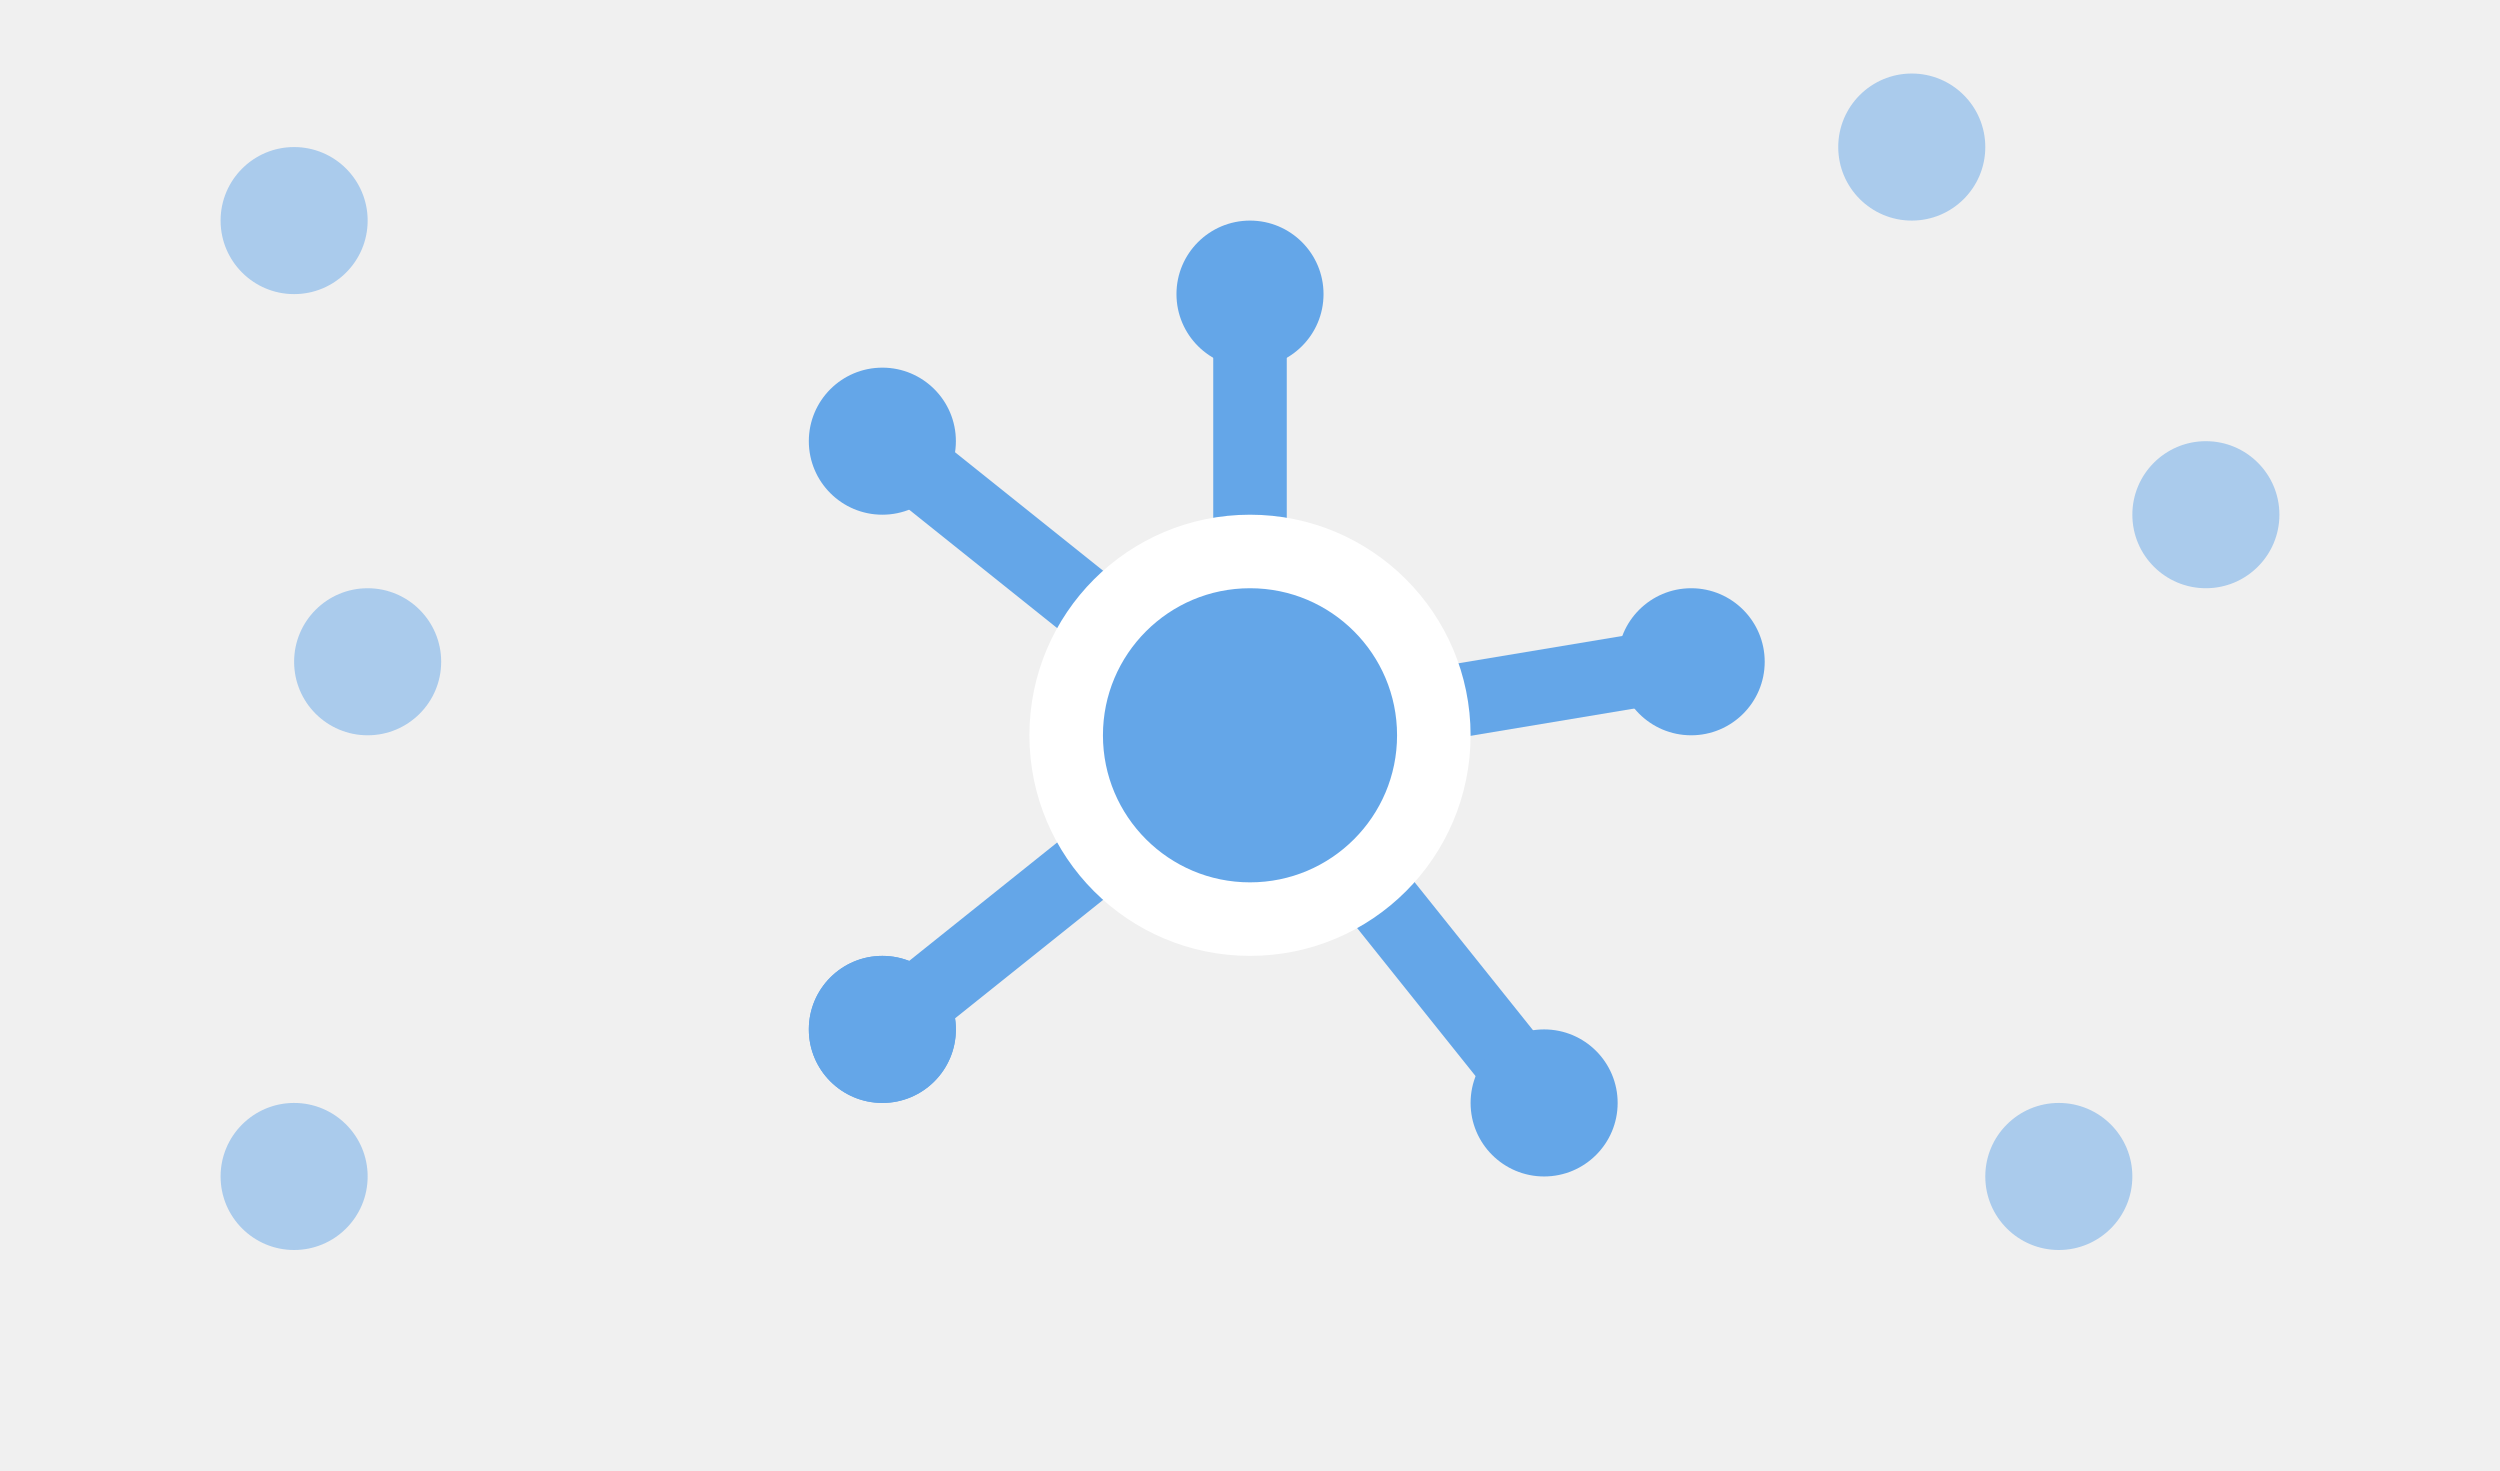
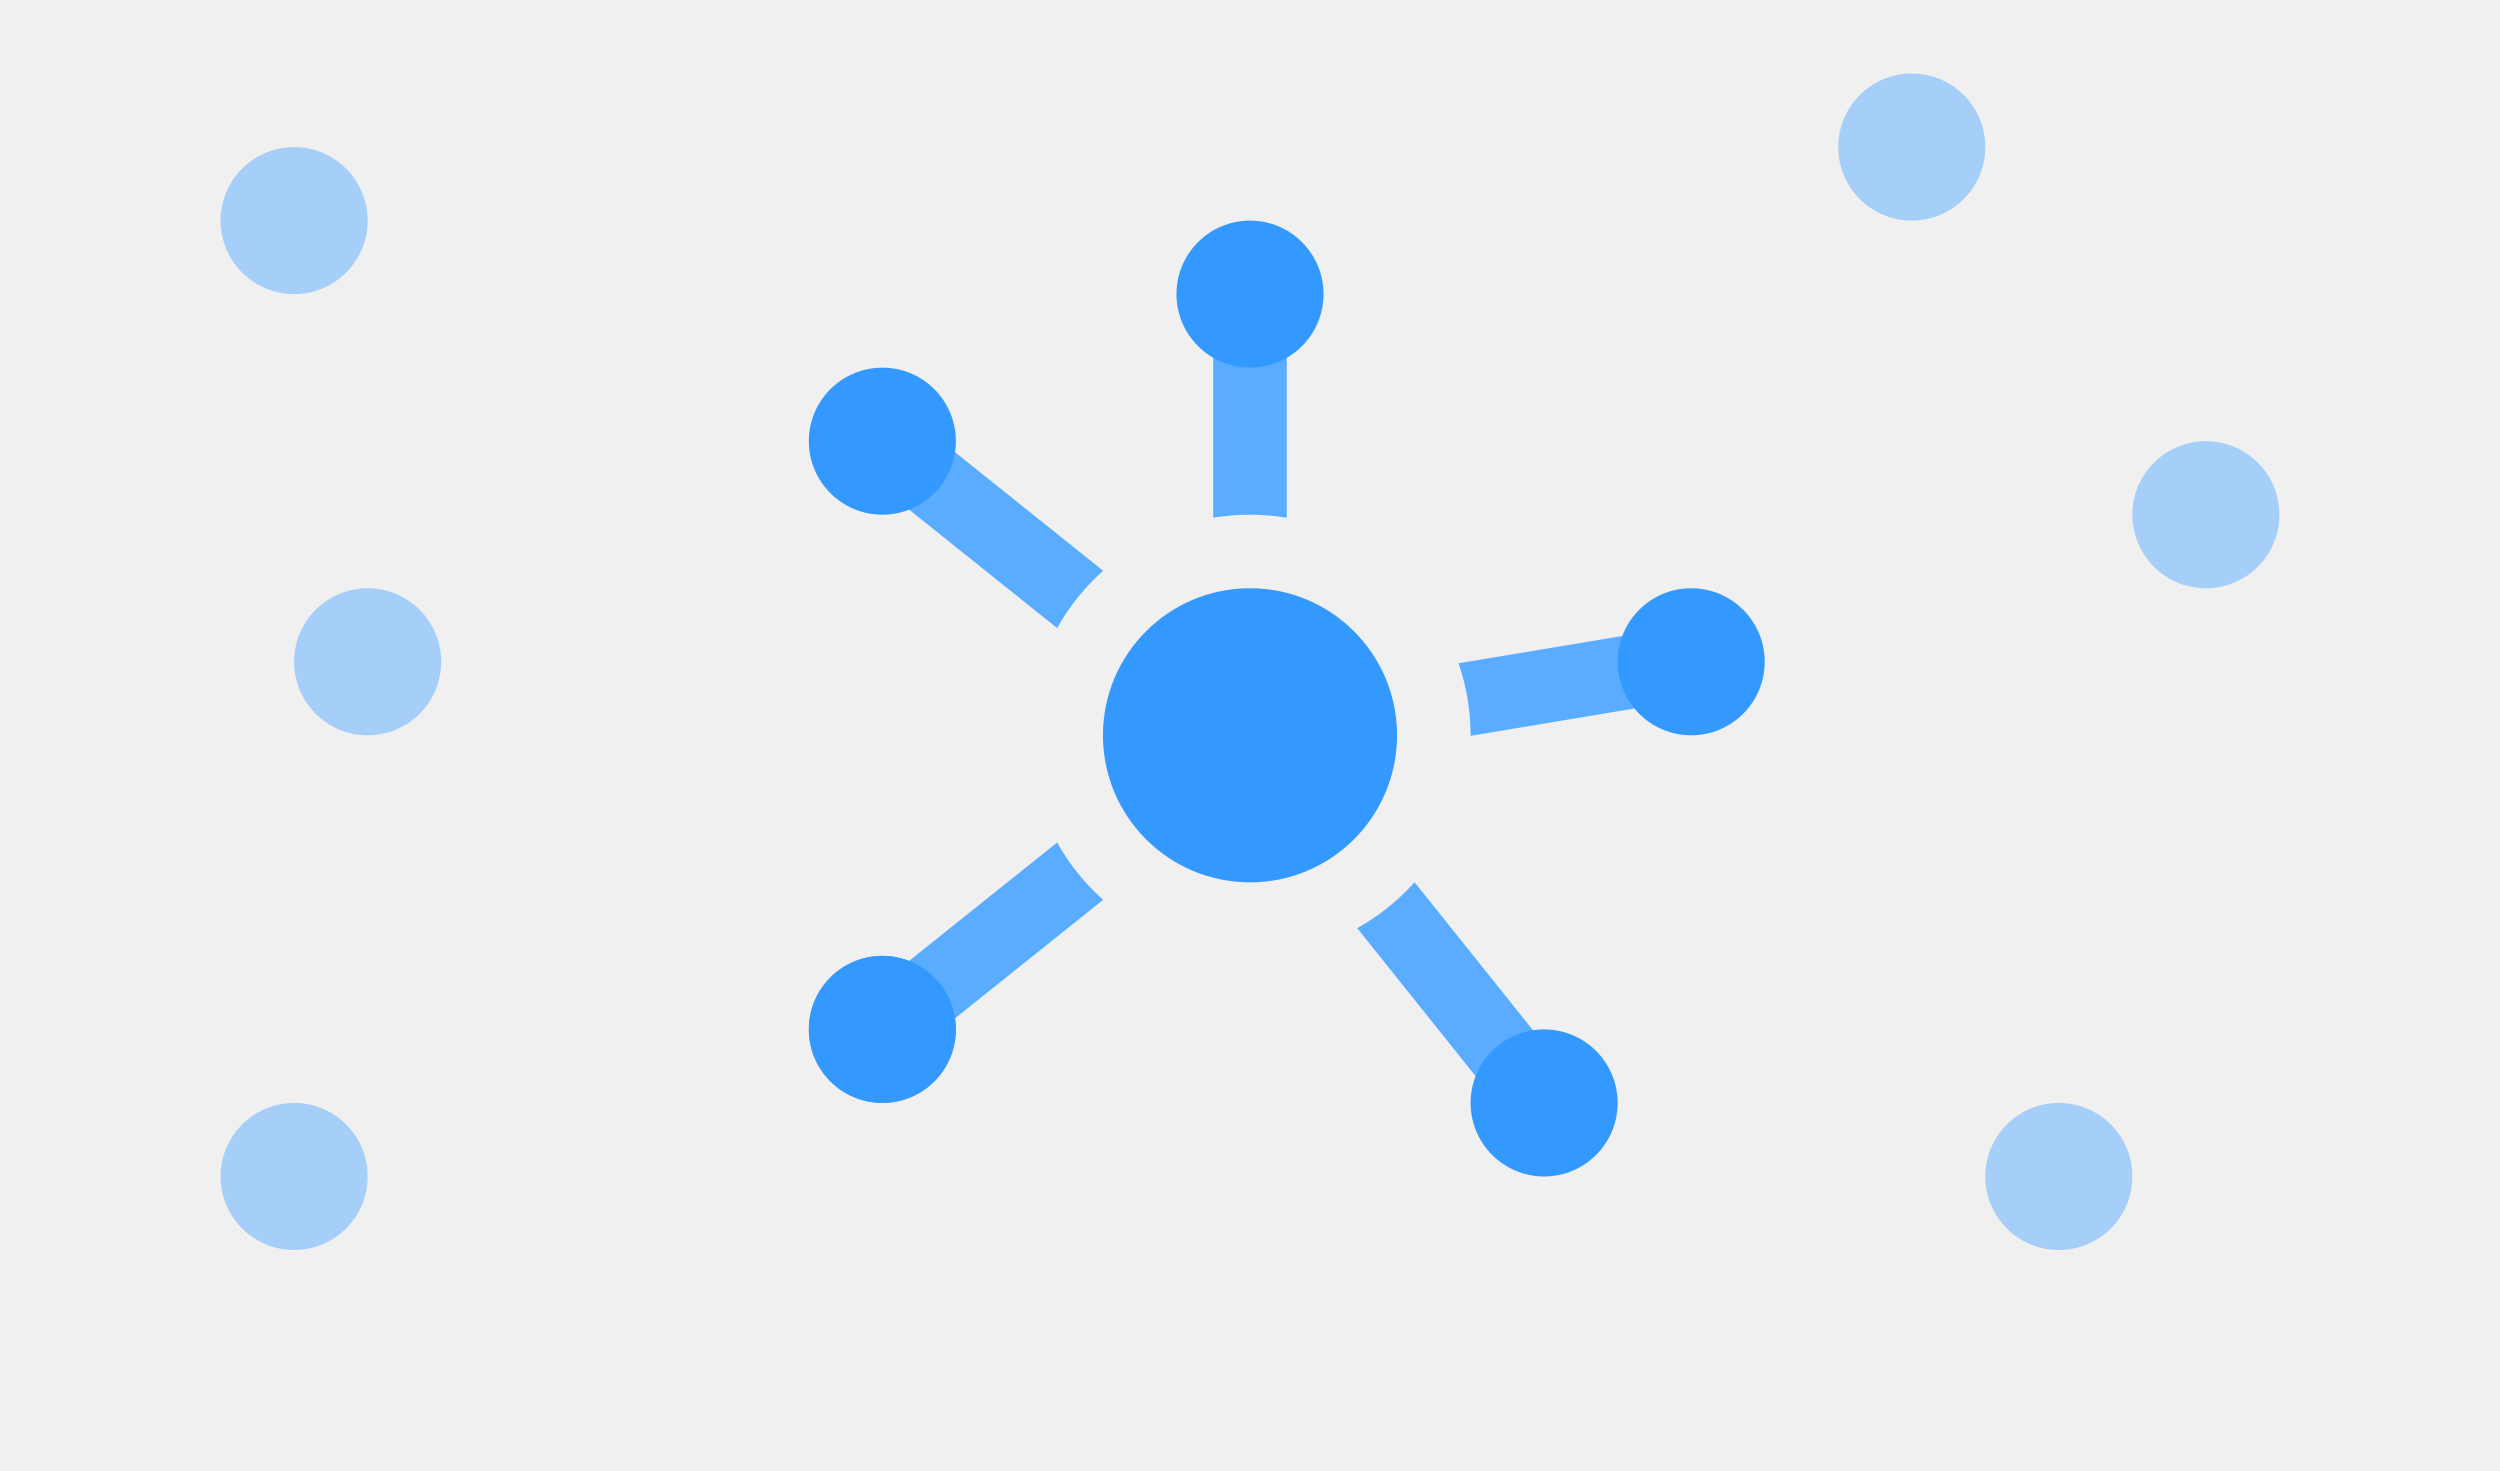
- <svg xmlns="http://www.w3.org/2000/svg" version="1.1" viewBox="0 0 34 20">
-   <g fill="none" fill-rule="evenodd">
-     <g transform="translate(-1992 -7203)">
-       <g transform="translate(1992 7203)">
-         <rect width="34" height="20" />
-         <circle cx="12" cy="14" r="1" fill="#64A6E8" fill-rule="nonzero" />
-         <circle cx="4" cy="3" r="1" fill="#64A6E8" fill-rule="nonzero" opacity=".5" />
-         <circle cx="4" cy="16" r="1" fill="#64A6E8" fill-rule="nonzero" opacity=".5" />
-         <circle cx="28" cy="16" r="1" fill="#64A6E8" fill-rule="nonzero" opacity=".5" />
-         <circle cx="26" cy="2" r="1" fill="#64A6E8" fill-rule="nonzero" opacity=".5" />
-         <circle cx="30" cy="7" r="1" fill="#64A6E8" fill-rule="nonzero" opacity=".5" />
-         <circle cx="5" cy="9" r="1" fill="#64A6E8" fill-rule="nonzero" opacity=".5" />
-         <path d="m21 15l-4-5" fill-rule="nonzero" stroke="#64A6E8" />
-         <path d="m23 9l-6 1" fill-rule="nonzero" stroke="#64A6E8" />
-         <path d="m17 4v6" fill-rule="nonzero" stroke="#64A6E8" />
-         <path d="m12 6l5 4" fill-rule="nonzero" stroke="#64A6E8" />
-         <path d="m12 14l5-4" fill-rule="nonzero" stroke="#64A6E8" />
-         <circle cx="17" cy="10" r="2.5" fill="#64A6E8" fill-rule="nonzero" stroke="#fff" />
-         <circle cx="21" cy="15" r="1" fill="#64A6E8" fill-rule="nonzero" />
-         <circle cx="12" cy="14" r="1" fill="#64A6E8" fill-rule="nonzero" />
-         <circle cx="12" cy="6" r="1" fill="#64A6E8" fill-rule="nonzero" />
-         <circle cx="23" cy="9" r="1" fill="#64A6E8" fill-rule="nonzero" />
-         <circle cx="17" cy="4" r="1" fill="#64A6E8" fill-rule="nonzero" />
-       </g>
+ <svg xmlns="http://www.w3.org/2000/svg" width="34" height="20" viewBox="0 0 34 20" fill="none">
+   <g id="K-nearest 2">
+     <g id="img">
+       <path id="Oval 2 Copy 3" d="M12 15C12.552 15 13 14.552 13 14C13 13.448 12.552 13 12 13C11.448 13 11 13.448 11 14C11 14.552 11.448 15 12 15Z" fill="#64A6E8" />
+       <path id="Oval 2 Copy 3_2" opacity="0.5" d="M4 4C4.552 4 5 3.552 5 3C5 2.448 4.552 2 4 2C3.448 2 3 2.448 3 3C3 3.552 3.448 4 4 4Z" fill="#59ACFF" />
+       <path id="Oval 2 Copy 3_3" opacity="0.5" d="M4 17C4.552 17 5 16.552 5 16C5 15.448 4.552 15 4 15C3.448 15 3 15.448 3 16C3 16.552 3.448 17 4 17Z" fill="#59ACFF" />
+       <path id="Oval 2 Copy 3_4" opacity="0.5" d="M28 17C28.552 17 29 16.552 29 16C29 15.448 28.552 15 28 15C27.448 15 27 15.448 27 16C27 16.552 27.448 17 28 17Z" fill="#59ACFF" />
+       <path id="Oval 2 Copy 3_5" opacity="0.5" d="M26 3C26.552 3 27 2.552 27 2C27 1.448 26.552 1 26 1C25.448 1 25 1.448 25 2C25 2.552 25.448 3 26 3Z" fill="#59ACFF" />
+       <path id="Oval 2 Copy 3_6" opacity="0.5" d="M30 8C30.552 8 31 7.552 31 7C31 6.448 30.552 6 30 6C29.448 6 29 6.448 29 7C29 7.552 29.448 8 30 8Z" fill="#59ACFF" />
+       <path id="Oval 2 Copy 3_7" opacity="0.5" d="M5 10C5.552 10 6 9.552 6 9C6 8.448 5.552 8 5 8C4.448 8 4 8.448 4 9C4 9.552 4.448 10 5 10Z" fill="#59ACFF" />
+       <path id="Oval 2" d="M17 12C18.105 12 19 11.105 19 10C19 8.895 18.105 8 17 8C15.895 8 15 8.895 15 10C15 11.105 15.895 12 17 12Z" fill="#3399FF" />
+       <path id="Subtract" fill-rule="evenodd" clip-rule="evenodd" d="M19.238 11.998C19.016 12.247 18.752 12.459 18.458 12.623L20.609 15.312L21.39 14.688L19.238 11.998ZM15.002 12.238C14.753 12.015 14.541 11.752 14.377 11.458L11.688 13.609L12.312 14.39L15.002 12.238ZM14.377 8.542C14.541 8.248 14.753 7.984 15.002 7.762L12.312 5.609L11.688 6.39L14.377 8.542ZM16.5 7.041C16.663 7.014 16.83 7 17 7C17.17 7 17.337 7.014 17.5 7.041V4H16.5V7.041ZM19.836 9.02C19.942 9.327 20 9.657 20 10C20 10.002 20 10.005 20 10.007L23.082 9.493L22.918 8.507L19.836 9.02Z" fill="#59ACFF" />
+       <path id="Oval 2 Copy 3_8" d="M21 16C21.552 16 22 15.552 22 15C22 14.448 21.552 14 21 14C20.448 14 20 14.448 20 15C20 15.552 20.448 16 21 16Z" fill="#3399FF" />
+       <path id="Oval 2 Copy 3_9" d="M12 15C12.552 15 13 14.552 13 14C13 13.448 12.552 13 12 13C11.448 13 11 13.448 11 14C11 14.552 11.448 15 12 15Z" fill="#3399FF" />
+       <path id="Oval 2 Copy 3_10" d="M12 7C12.552 7 13 6.552 13 6C13 5.448 12.552 5 12 5C11.448 5 11 5.448 11 6C11 6.552 11.448 7 12 7Z" fill="#3399FF" />
+       <path id="Oval 2 Copy 3_11" d="M23 10C23.552 10 24 9.552 24 9C24 8.448 23.552 8 23 8C22.448 8 22 8.448 22 9C22 9.552 22.448 10 23 10Z" fill="#3399FF" />
+       <path id="Oval 2 Copy 3_12" d="M17 5C17.552 5 18 4.552 18 4C18 3.448 17.552 3 17 3C16.448 3 16 3.448 16 4C16 4.552 16.448 5 17 5Z" fill="#3399FF" />
    </g>
  </g>
</svg>
